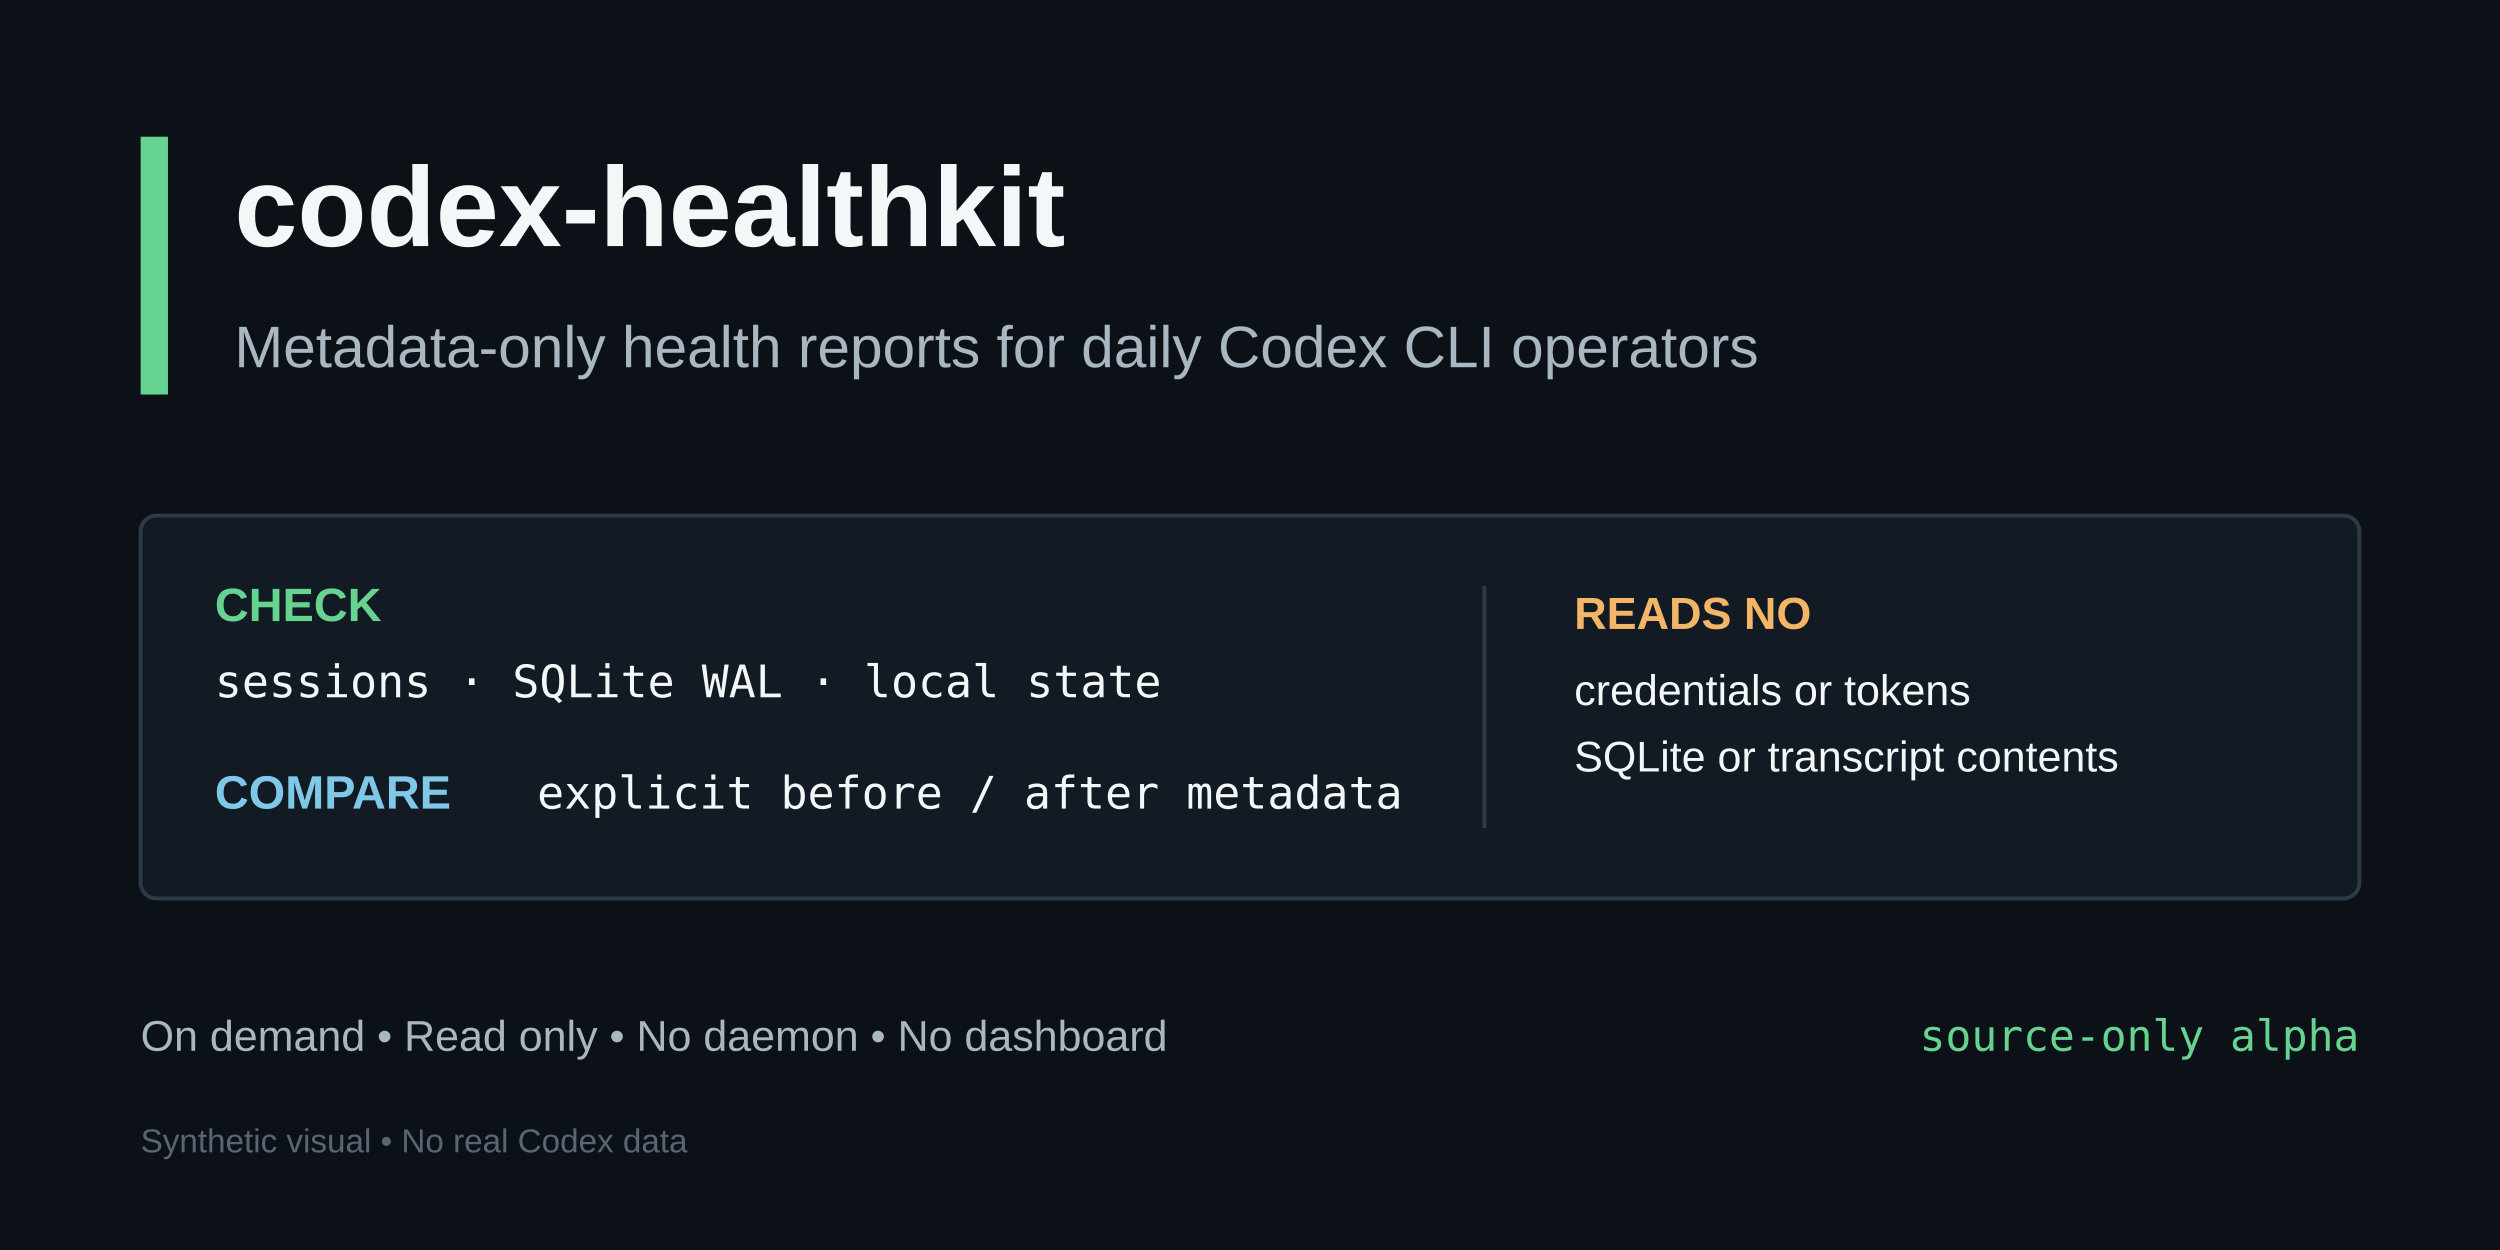
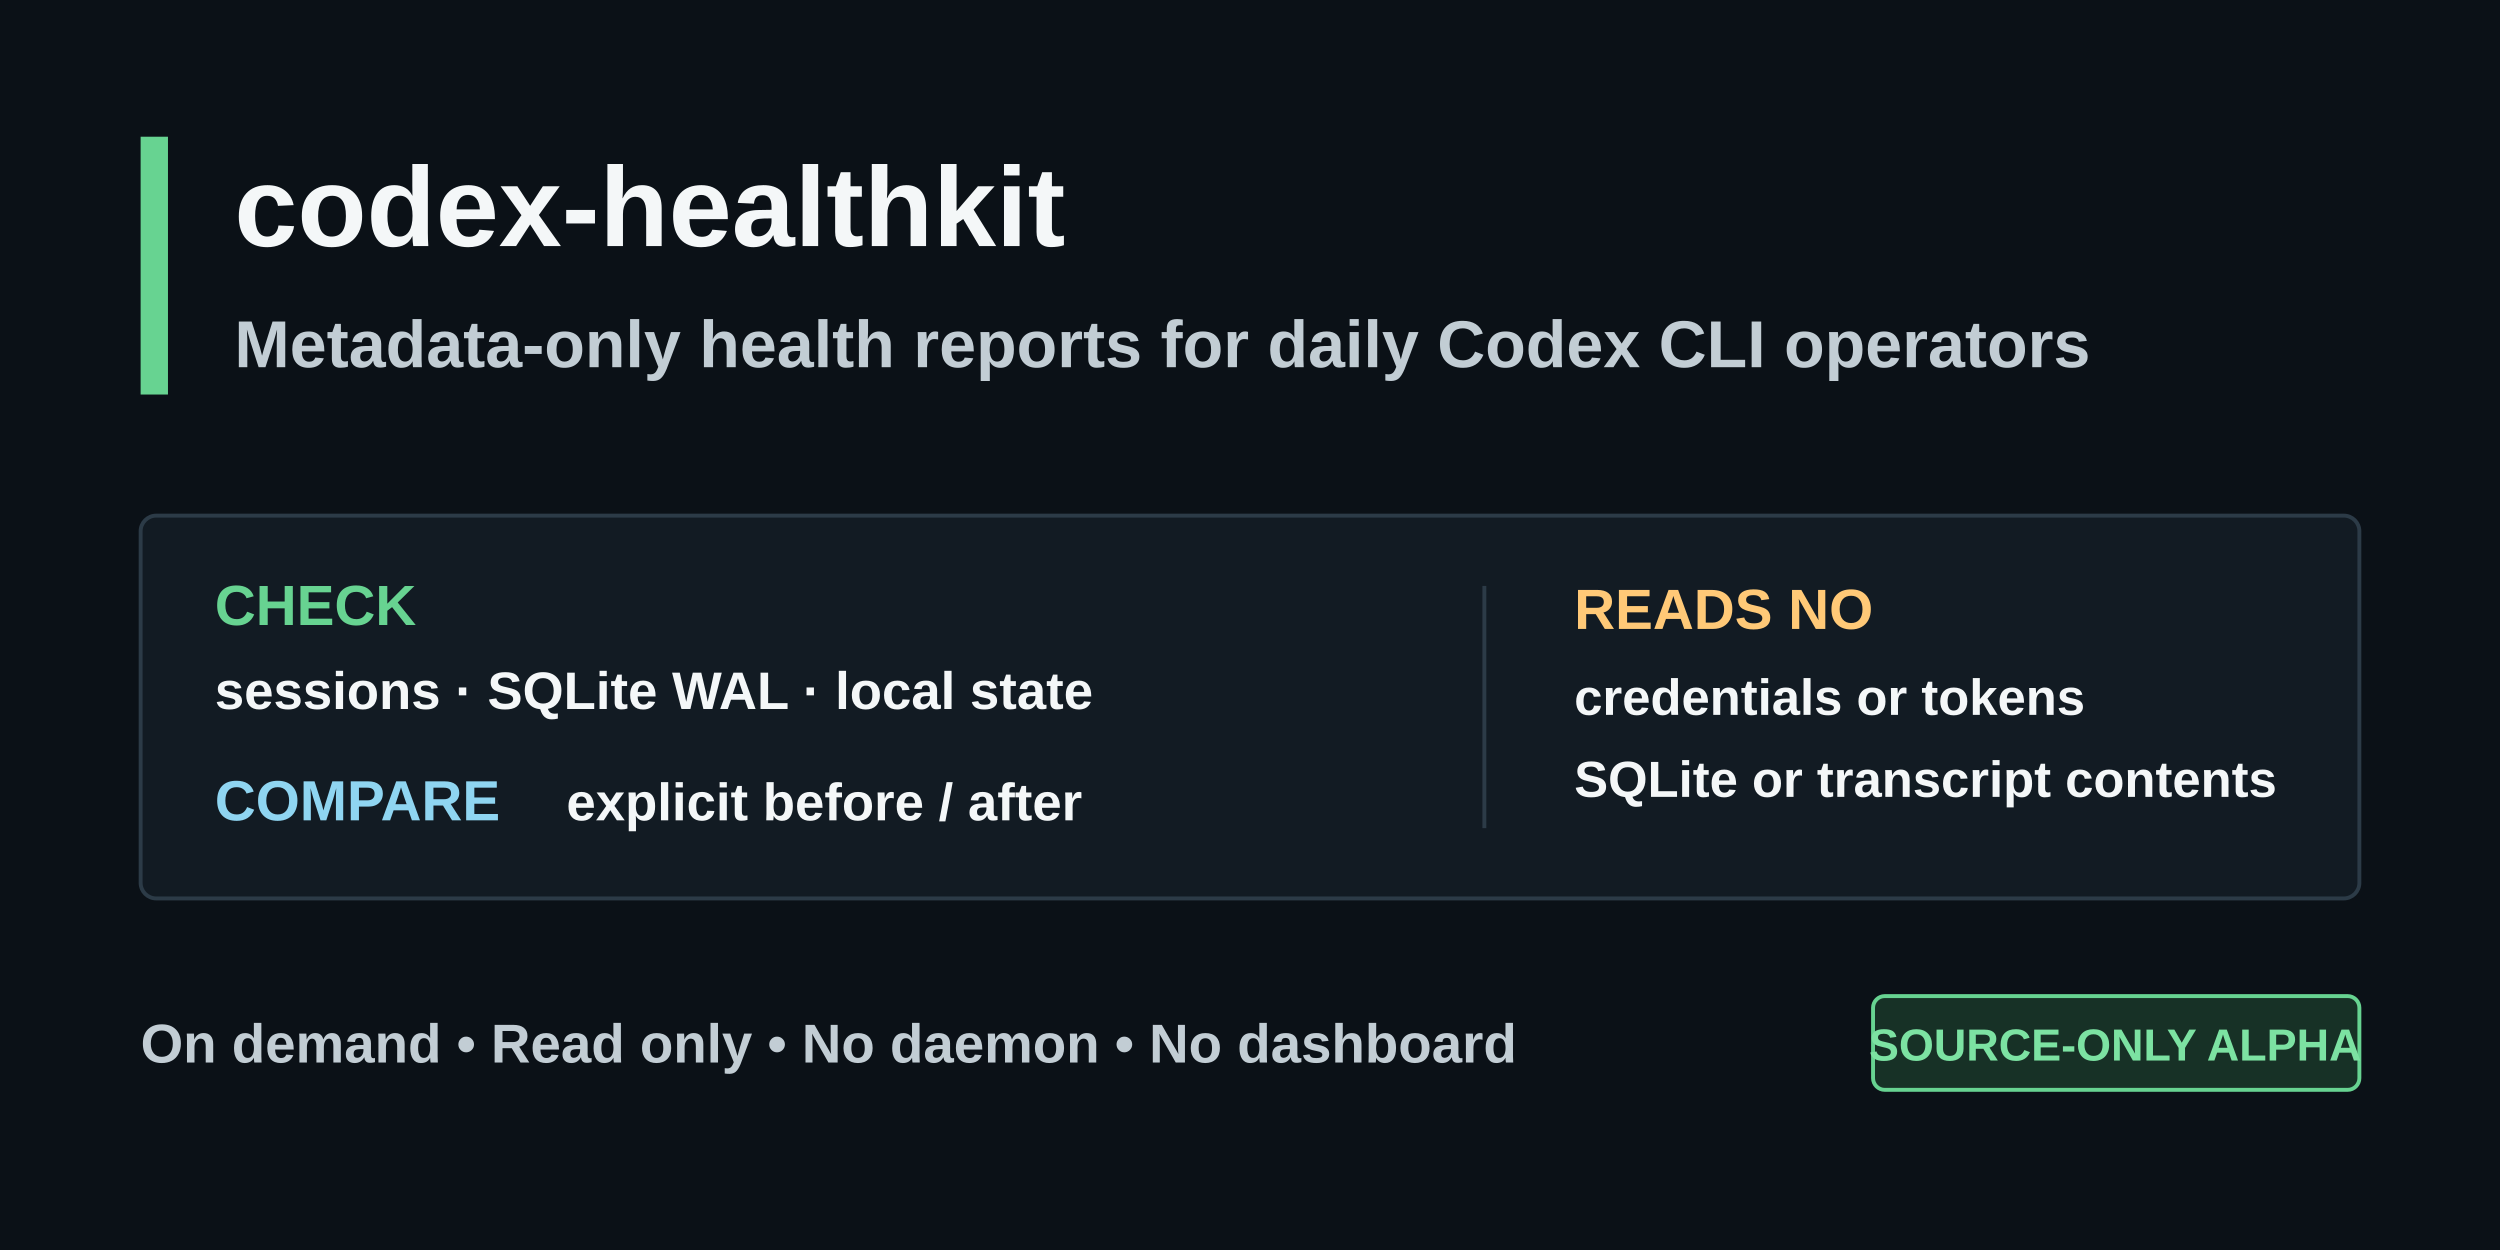
<svg xmlns="http://www.w3.org/2000/svg" width="1280" height="640" viewBox="0 0 1280 640">
  <rect width="1280" height="640" fill="#0b1117" />
  <rect x="72" y="70" width="14" height="132" fill="#67d391" />
  <text x="120" y="126" fill="#f4f7f8" font-family="Arial, sans-serif" font-size="58" font-weight="700">codex-healthkit</text>
-   <text x="120" y="188" fill="#a9b7c2" font-family="Arial, sans-serif" font-size="30">Metadata-only health reports for daily Codex CLI operators</text>
+   <text x="120" y="188" fill="#c2cdd4" font-family="Arial, sans-serif" font-size="34" font-weight="600">Metadata-only health reports for daily Codex CLI operators</text>
  <rect x="72" y="264" width="1136" height="196" rx="8" fill="#121b23" stroke="#2c3b47" stroke-width="2" />
-   <text x="110" y="318" fill="#67d391" font-family="Arial, sans-serif" font-size="24" font-weight="700">CHECK</text>
-   <text x="110" y="357" fill="#f4f7f8" font-family="Menlo, monospace" font-size="23">sessions · SQLite WAL · local state</text>
-   <text x="110" y="414" fill="#7fc8e8" font-family="Arial, sans-serif" font-size="24" font-weight="700">COMPARE</text>
-   <text x="275" y="414" fill="#f4f7f8" font-family="Menlo, monospace" font-size="23">explicit before / after metadata</text>
+   <text x="110" y="320" fill="#67d391" font-family="Arial, sans-serif" font-size="29" font-weight="700">CHECK</text>
+   <text x="110" y="363" fill="#f4f7f8" font-family="Arial, sans-serif" font-size="27" font-weight="600">sessions · SQLite WAL · local state</text>
+   <text x="110" y="420" fill="#8fd5f1" font-family="Arial, sans-serif" font-size="29" font-weight="700">COMPARE</text>
+   <text x="290" y="420" fill="#f4f7f8" font-family="Arial, sans-serif" font-size="27" font-weight="600">explicit before / after</text>
  <line x1="760" y1="300" x2="760" y2="424" stroke="#2c3b47" stroke-width="2" />
-   <text x="806" y="322" fill="#f3b567" font-family="Arial, sans-serif" font-size="23" font-weight="700">READS NO</text>
-   <text x="806" y="361" fill="#f4f7f8" font-family="Arial, sans-serif" font-size="22">credentials or tokens</text>
-   <text x="806" y="395" fill="#f4f7f8" font-family="Arial, sans-serif" font-size="22">SQLite or transcript contents</text>
-   <text x="72" y="538" fill="#a9b7c2" font-family="Arial, sans-serif" font-size="22">On demand • Read only • No daemon • No dashboard</text>
-   <text x="1208" y="538" fill="#67d391" text-anchor="end" font-family="Menlo, monospace" font-size="22">source-only alpha</text>
-   <text x="72" y="590" fill="#566672" font-family="Arial, sans-serif" font-size="17">Synthetic visual • No real Codex data</text>
+   <text x="806" y="322" fill="#ffc977" font-family="Arial, sans-serif" font-size="29" font-weight="700">READS NO</text>
+   <text x="806" y="366" fill="#f4f7f8" font-family="Arial, sans-serif" font-size="26" font-weight="600">credentials or tokens</text>
+   <text x="806" y="408" fill="#f4f7f8" font-family="Arial, sans-serif" font-size="26" font-weight="600">SQLite or transcript contents</text>
+   <text x="72" y="544" fill="#c2cdd4" font-family="Arial, sans-serif" font-size="28" font-weight="600">On demand • Read only • No daemon • No dashboard</text>
+   <rect x="959" y="510" width="249" height="48" rx="6" fill="#173126" stroke="#67d391" stroke-width="2" />
+   <text x="1083" y="543" fill="#7ce2a2" text-anchor="middle" font-family="Arial, sans-serif" font-size="23" font-weight="700">SOURCE-ONLY ALPHA</text>
</svg>
